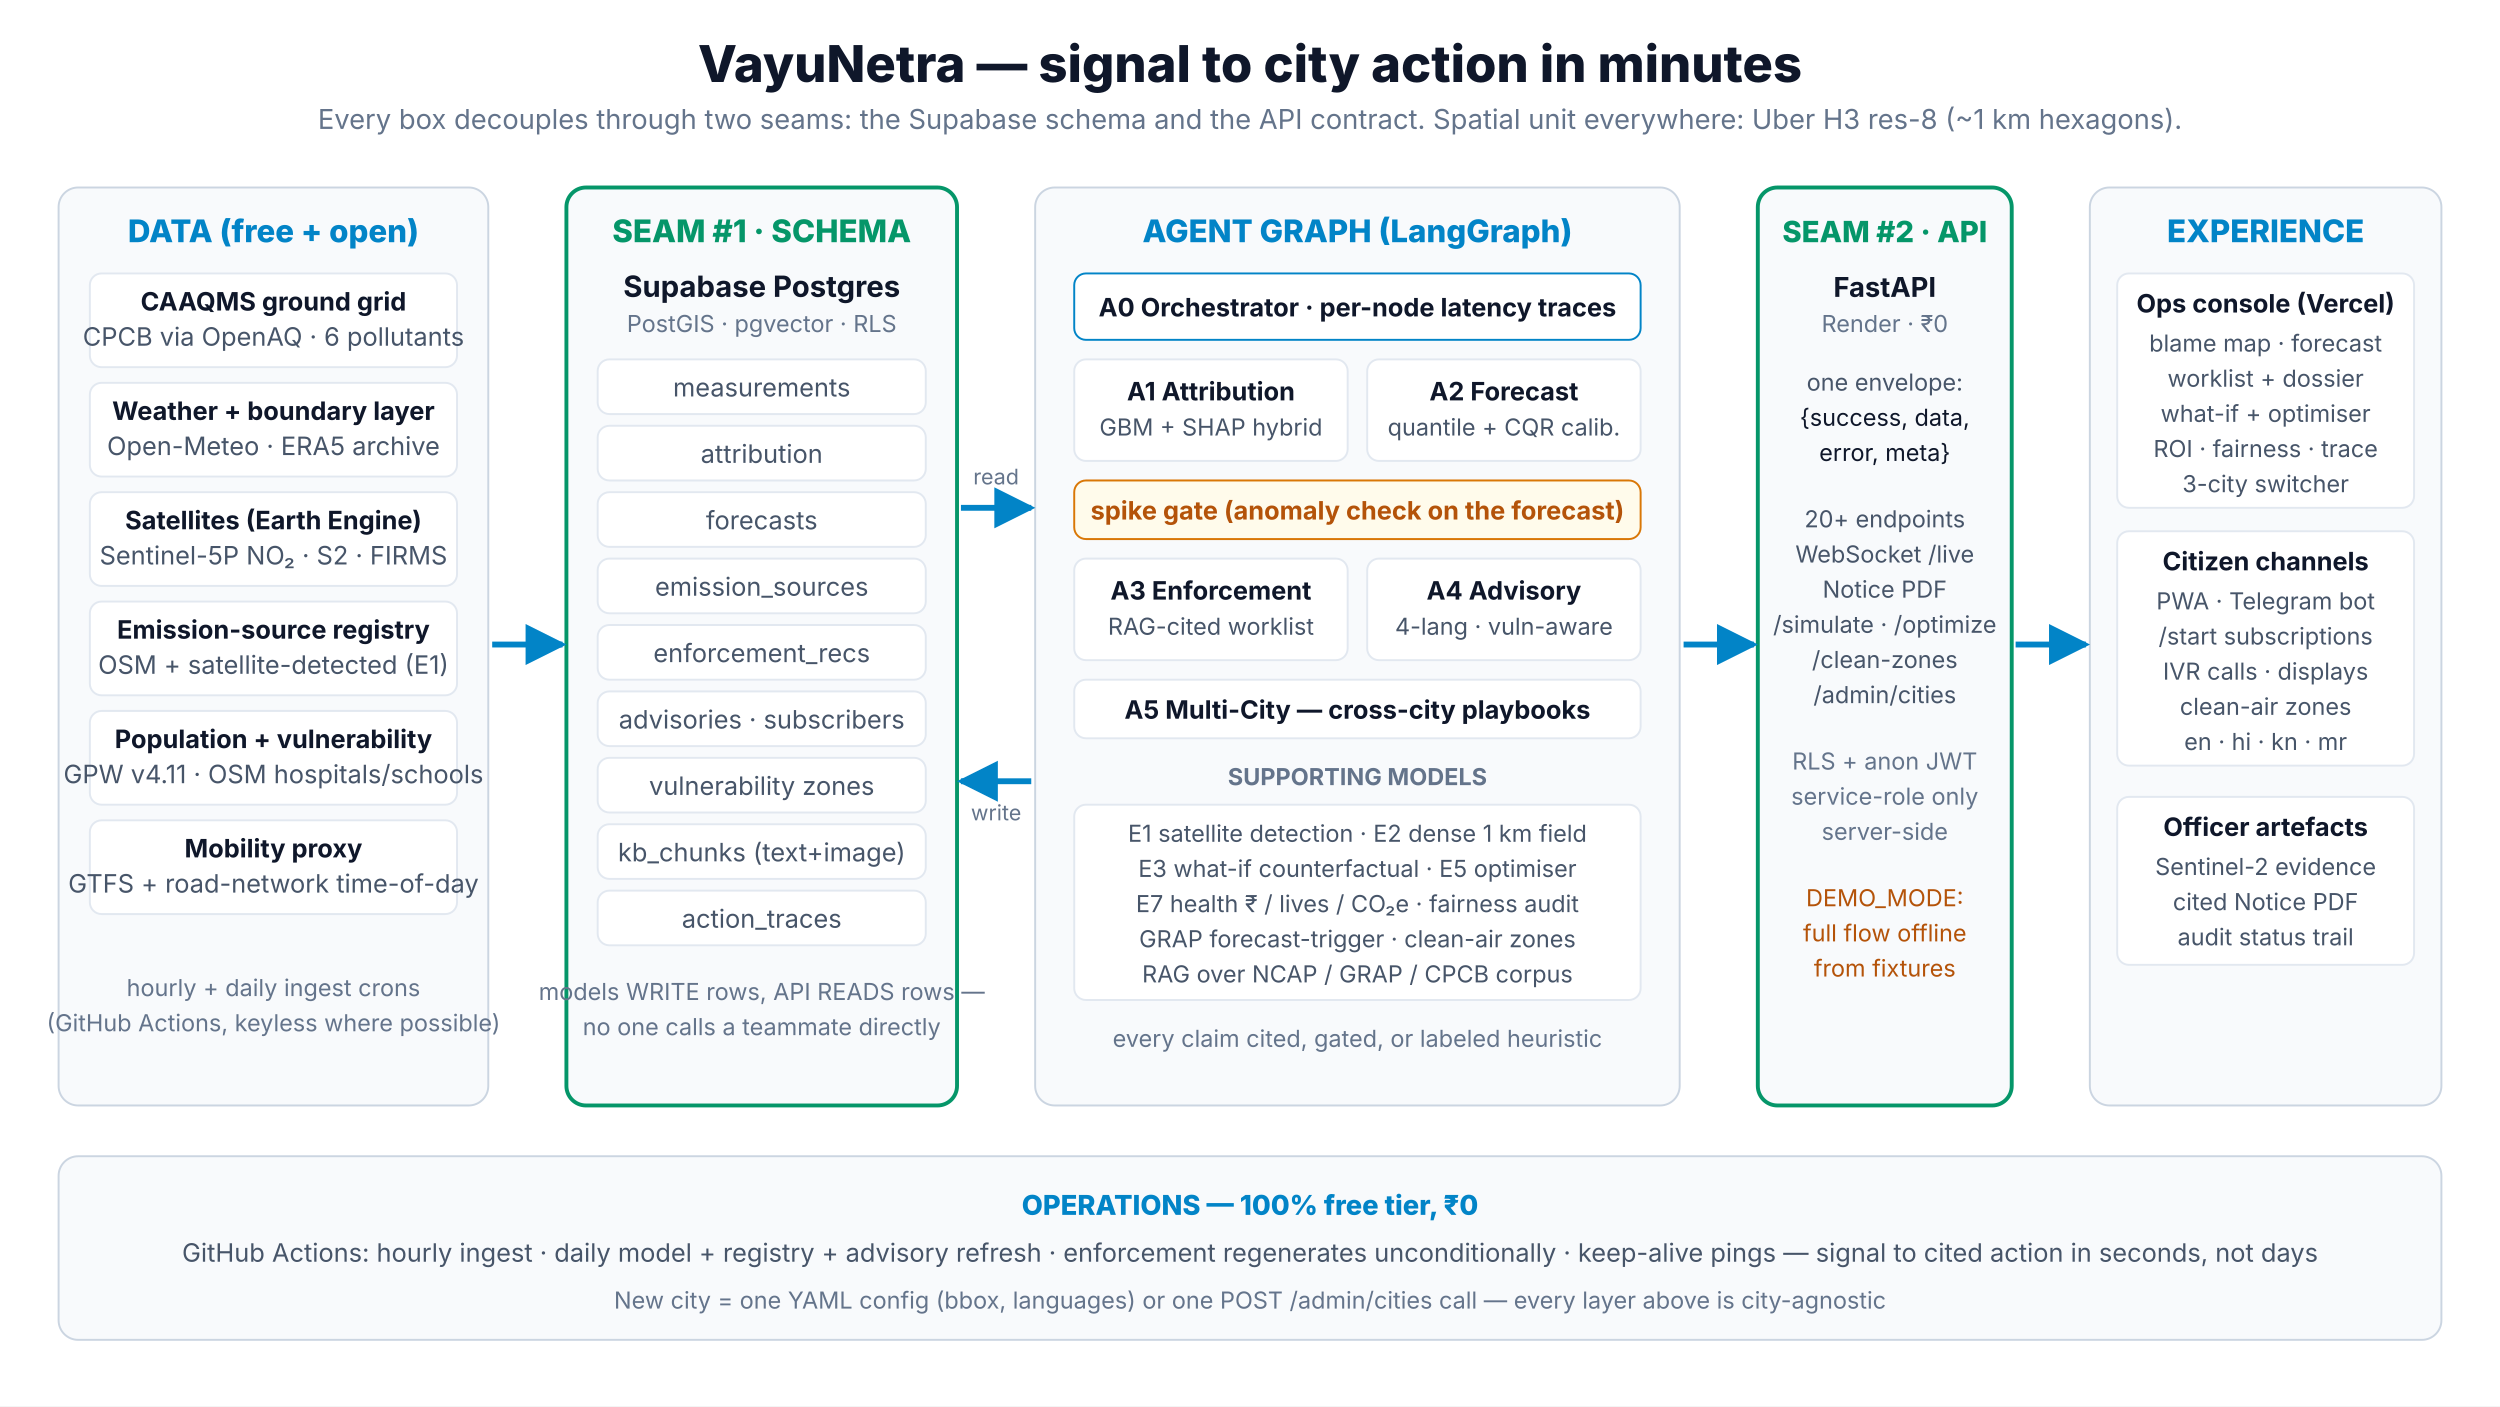
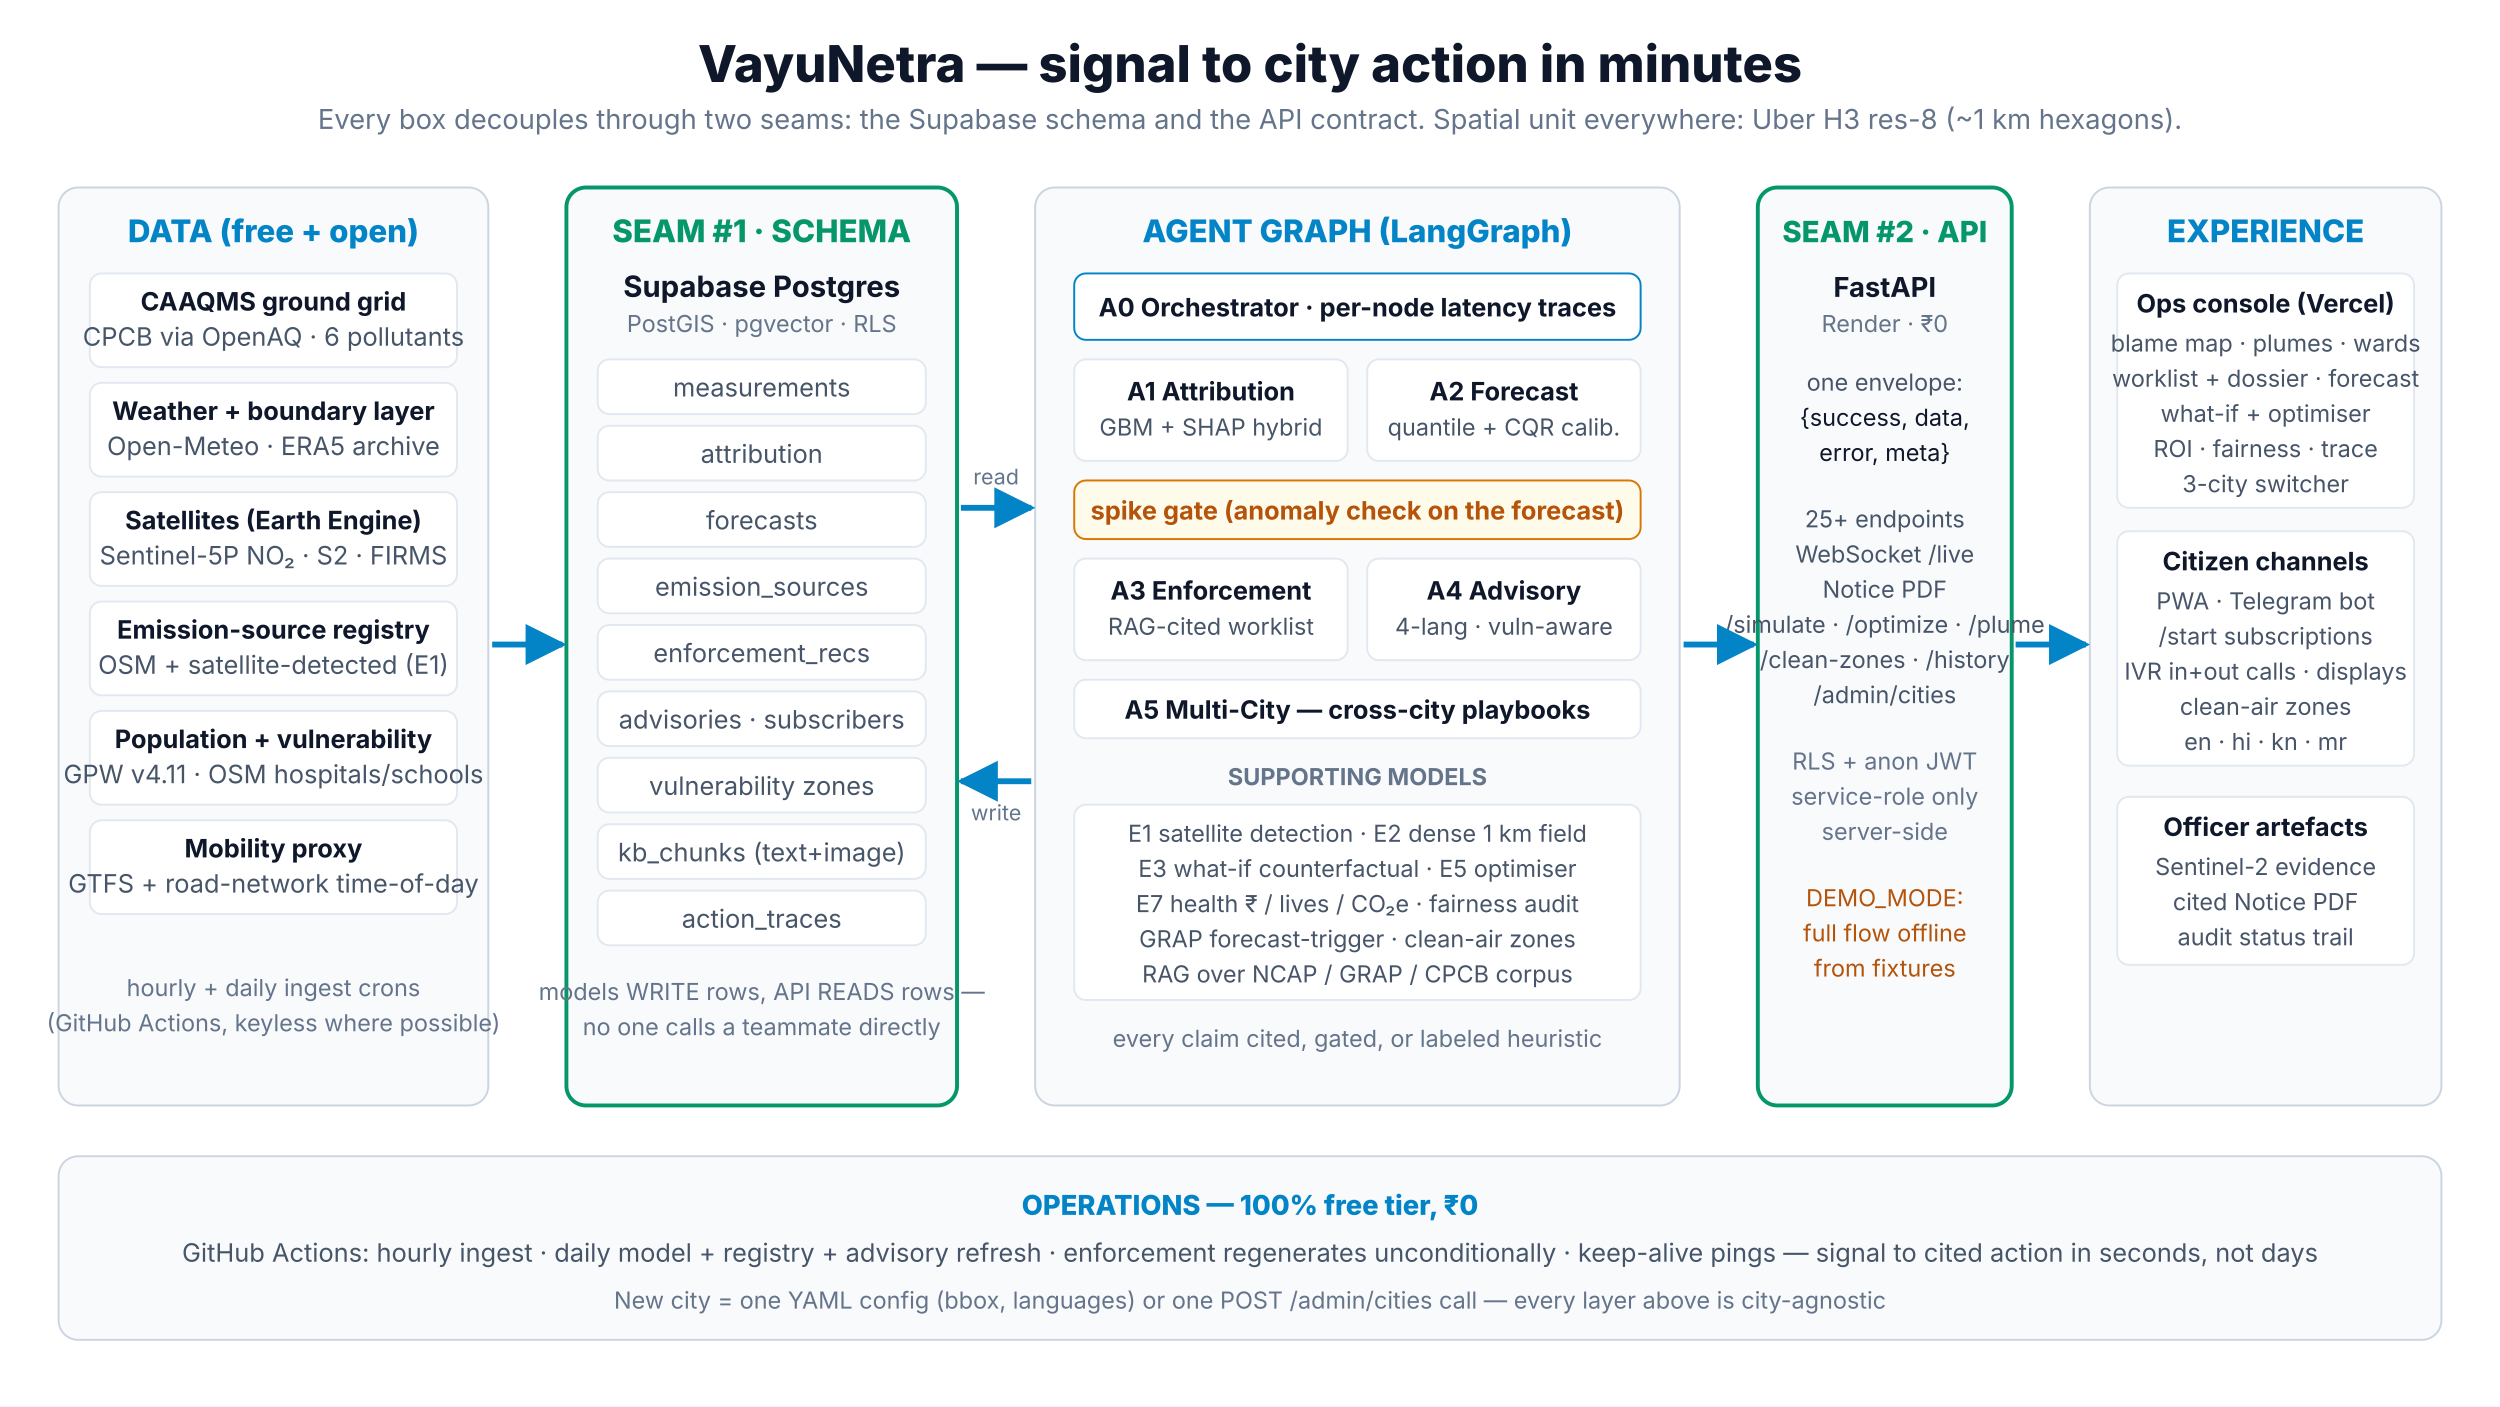
<svg xmlns="http://www.w3.org/2000/svg" viewBox="0 0 1280 720" font-family="Inter, Segoe UI, Arial, sans-serif">
  <defs>
    <marker id="arrL" viewBox="0 0 10 10" refX="9" refY="5" markerWidth="7" markerHeight="7" orient="auto-start-reverse">
      <path d="M 0 0 L 10 5 L 0 10 z" fill="#0284c7" />
    </marker>
  </defs>
  <rect width="1280" height="720" fill="#ffffff" />
  <text x="640" y="42" text-anchor="middle" fill="#0f172a" font-size="26" font-weight="800">VayuNetra — signal to city action in minutes</text>
  <text x="640" y="66" text-anchor="middle" fill="#64748b" font-size="14">Every box decouples through two seams: the Supabase schema and the API contract. Spatial unit everywhere: Uber H3 res-8 (~1 km hexagons).</text>
  <rect x="30" y="96" width="220" height="470" rx="10" fill="#f8fafc" stroke="#cbd5e1" />
  <text x="140" y="124" text-anchor="middle" fill="#0284c7" font-size="16" font-weight="800">DATA (free + open)</text>
  <g fill="#475569" font-size="13">
    <rect x="46" y="140" width="188" height="48" rx="6" fill="#ffffff" stroke="#e2e8f0" />
    <text x="140" y="159" text-anchor="middle" fill="#0f172a" font-weight="700">CAAQMS ground grid</text>
    <text x="140" y="177" text-anchor="middle">CPCB via OpenAQ · 6 pollutants</text>
    <rect x="46" y="196" width="188" height="48" rx="6" fill="#ffffff" stroke="#e2e8f0" />
    <text x="140" y="215" text-anchor="middle" fill="#0f172a" font-weight="700">Weather + boundary layer</text>
    <text x="140" y="233" text-anchor="middle">Open-Meteo · ERA5 archive</text>
    <rect x="46" y="252" width="188" height="48" rx="6" fill="#ffffff" stroke="#e2e8f0" />
    <text x="140" y="271" text-anchor="middle" fill="#0f172a" font-weight="700">Satellites (Earth Engine)</text>
    <text x="140" y="289" text-anchor="middle">Sentinel-5P NO₂ · S2 · FIRMS</text>
    <rect x="46" y="308" width="188" height="48" rx="6" fill="#ffffff" stroke="#e2e8f0" />
    <text x="140" y="327" text-anchor="middle" fill="#0f172a" font-weight="700">Emission-source registry</text>
    <text x="140" y="345" text-anchor="middle">OSM + satellite-detected (E1)</text>
    <rect x="46" y="364" width="188" height="48" rx="6" fill="#ffffff" stroke="#e2e8f0" />
    <text x="140" y="383" text-anchor="middle" fill="#0f172a" font-weight="700">Population + vulnerability</text>
    <text x="140" y="401" text-anchor="middle">GPW v4.11 · OSM hospitals/schools</text>
    <rect x="46" y="420" width="188" height="48" rx="6" fill="#ffffff" stroke="#e2e8f0" />
    <text x="140" y="439" text-anchor="middle" fill="#0f172a" font-weight="700">Mobility proxy</text>
    <text x="140" y="457" text-anchor="middle">GTFS + road-network time-of-day</text>
    <text x="140" y="510" text-anchor="middle" fill="#64748b" font-size="12">hourly + daily ingest crons</text>
    <text x="140" y="528" text-anchor="middle" fill="#64748b" font-size="12">(GitHub Actions, keyless where possible)</text>
  </g>
  <rect x="290" y="96" width="200" height="470" rx="10" fill="#f8fafc" stroke="#059669" stroke-width="2" />
  <text x="390" y="124" text-anchor="middle" fill="#059669" font-size="16" font-weight="800">SEAM #1 · SCHEMA</text>
  <g fill="#475569" font-size="13">
    <text x="390" y="152" text-anchor="middle" fill="#0f172a" font-size="15" font-weight="700">Supabase Postgres</text>
    <text x="390" y="170" text-anchor="middle" fill="#64748b" font-size="12">PostGIS · pgvector · RLS</text>
    <rect x="306" y="184" width="168" height="28" rx="6" fill="#ffffff" stroke="#e2e8f0" />
    <text x="390" y="203" text-anchor="middle">measurements</text>
    <rect x="306" y="218" width="168" height="28" rx="6" fill="#ffffff" stroke="#e2e8f0" />
    <text x="390" y="237" text-anchor="middle">attribution</text>
    <rect x="306" y="252" width="168" height="28" rx="6" fill="#ffffff" stroke="#e2e8f0" />
    <text x="390" y="271" text-anchor="middle">forecasts</text>
    <rect x="306" y="286" width="168" height="28" rx="6" fill="#ffffff" stroke="#e2e8f0" />
    <text x="390" y="305" text-anchor="middle">emission_sources</text>
    <rect x="306" y="320" width="168" height="28" rx="6" fill="#ffffff" stroke="#e2e8f0" />
    <text x="390" y="339" text-anchor="middle">enforcement_recs</text>
    <rect x="306" y="354" width="168" height="28" rx="6" fill="#ffffff" stroke="#e2e8f0" />
    <text x="390" y="373" text-anchor="middle">advisories · subscribers</text>
    <rect x="306" y="388" width="168" height="28" rx="6" fill="#ffffff" stroke="#e2e8f0" />
    <text x="390" y="407" text-anchor="middle">vulnerability zones</text>
    <rect x="306" y="422" width="168" height="28" rx="6" fill="#ffffff" stroke="#e2e8f0" />
    <text x="390" y="441" text-anchor="middle">kb_chunks (text+image)</text>
    <rect x="306" y="456" width="168" height="28" rx="6" fill="#ffffff" stroke="#e2e8f0" />
    <text x="390" y="475" text-anchor="middle">action_traces</text>
    <text x="390" y="512" text-anchor="middle" fill="#64748b" font-size="12">models WRITE rows, API READS rows —</text>
    <text x="390" y="530" text-anchor="middle" fill="#64748b" font-size="12">no one calls a teammate directly</text>
  </g>
  <rect x="530" y="96" width="330" height="470" rx="10" fill="#f8fafc" stroke="#cbd5e1" />
  <text x="695" y="124" text-anchor="middle" fill="#0284c7" font-size="16" font-weight="800">AGENT GRAPH (LangGraph)</text>
  <g fill="#475569" font-size="13">
    <rect x="550" y="140" width="290" height="34" rx="6" fill="#ffffff" stroke="#0284c7" />
    <text x="695" y="162" text-anchor="middle" fill="#0f172a" font-weight="700">A0 Orchestrator · per-node latency traces</text>
    <rect x="550" y="184" width="140" height="52" rx="6" fill="#ffffff" stroke="#e2e8f0" />
    <text x="620" y="205" text-anchor="middle" fill="#0f172a" font-weight="700">A1 Attribution</text>
    <text x="620" y="223" text-anchor="middle" font-size="12">GBM + SHAP hybrid</text>
    <rect x="700" y="184" width="140" height="52" rx="6" fill="#ffffff" stroke="#e2e8f0" />
    <text x="770" y="205" text-anchor="middle" fill="#0f172a" font-weight="700">A2 Forecast</text>
    <text x="770" y="223" text-anchor="middle" font-size="12">quantile + CQR calib.</text>
    <rect x="550" y="246" width="290" height="30" rx="6" fill="#fffbeb" stroke="#d97706" />
    <text x="695" y="266" text-anchor="middle" fill="#b45309" font-weight="700">spike gate (anomaly check on the forecast)</text>
    <rect x="550" y="286" width="140" height="52" rx="6" fill="#ffffff" stroke="#e2e8f0" />
    <text x="620" y="307" text-anchor="middle" fill="#0f172a" font-weight="700">A3 Enforcement</text>
    <text x="620" y="325" text-anchor="middle" font-size="12">RAG-cited worklist</text>
    <rect x="700" y="286" width="140" height="52" rx="6" fill="#ffffff" stroke="#e2e8f0" />
    <text x="770" y="307" text-anchor="middle" fill="#0f172a" font-weight="700">A4 Advisory</text>
    <text x="770" y="325" text-anchor="middle" font-size="12">4-lang · vuln-aware</text>
    <rect x="550" y="348" width="290" height="30" rx="6" fill="#ffffff" stroke="#e2e8f0" />
    <text x="695" y="368" text-anchor="middle" fill="#0f172a" font-weight="700">A5 Multi-City — cross-city playbooks</text>
    <text x="695" y="402" text-anchor="middle" fill="#64748b" font-size="12" font-weight="700">SUPPORTING MODELS</text>
    <rect x="550" y="412" width="290" height="100" rx="6" fill="#ffffff" stroke="#e2e8f0" />
    <text x="695" y="431" text-anchor="middle" font-size="12">E1 satellite detection · E2 dense 1 km field</text>
    <text x="695" y="449" text-anchor="middle" font-size="12">E3 what-if counterfactual · E5 optimiser</text>
    <text x="695" y="467" text-anchor="middle" font-size="12">E7 health ₹ / lives / CO₂e · fairness audit</text>
    <text x="695" y="485" text-anchor="middle" font-size="12">GRAP forecast-trigger · clean-air zones</text>
    <text x="695" y="503" text-anchor="middle" font-size="12">RAG over NCAP / GRAP / CPCB corpus</text>
    <text x="695" y="536" text-anchor="middle" fill="#64748b" font-size="12">every claim cited, gated, or labeled heuristic</text>
  </g>
  <rect x="900" y="96" width="130" height="470" rx="10" fill="#f8fafc" stroke="#059669" stroke-width="2" />
  <text x="965" y="124" text-anchor="middle" fill="#059669" font-size="15" font-weight="800">SEAM #2 · API</text>
  <g fill="#475569" font-size="12">
    <text x="965" y="152" text-anchor="middle" fill="#0f172a" font-size="14" font-weight="700">FastAPI</text>
    <text x="965" y="170" text-anchor="middle" fill="#64748b">Render · ₹0</text>
    <text x="965" y="200" text-anchor="middle">one envelope:</text>
    <text x="965" y="218" text-anchor="middle" fill="#0f172a">{success, data,</text>
    <text x="965" y="236" text-anchor="middle" fill="#0f172a">error, meta}</text>
-     <text x="965" y="270" text-anchor="middle">20+ endpoints</text>
+     <text x="965" y="270" text-anchor="middle">25+ endpoints</text>
    <text x="965" y="288" text-anchor="middle">WebSocket /live</text>
    <text x="965" y="306" text-anchor="middle">Notice PDF</text>
-     <text x="965" y="324" text-anchor="middle">/simulate · /optimize</text>
-     <text x="965" y="342" text-anchor="middle">/clean-zones</text>
+     <text x="965" y="324" text-anchor="middle">/simulate · /optimize · /plume</text>
+     <text x="965" y="342" text-anchor="middle">/clean-zones · /history</text>
    <text x="965" y="360" text-anchor="middle">/admin/cities</text>
    <text x="965" y="394" text-anchor="middle" fill="#64748b">RLS + anon JWT</text>
    <text x="965" y="412" text-anchor="middle" fill="#64748b">service-role only</text>
    <text x="965" y="430" text-anchor="middle" fill="#64748b">server-side</text>
    <text x="965" y="464" text-anchor="middle" fill="#b45309">DEMO_MODE:</text>
    <text x="965" y="482" text-anchor="middle" fill="#b45309">full flow offline</text>
    <text x="965" y="500" text-anchor="middle" fill="#b45309">from fixtures</text>
  </g>
  <rect x="1070" y="96" width="180" height="470" rx="10" fill="#f8fafc" stroke="#cbd5e1" />
  <text x="1160" y="124" text-anchor="middle" fill="#0284c7" font-size="16" font-weight="800">EXPERIENCE</text>
  <g fill="#475569" font-size="12">
    <rect x="1084" y="140" width="152" height="120" rx="6" fill="#ffffff" stroke="#e2e8f0" />
    <text x="1160" y="160" text-anchor="middle" fill="#0f172a" font-size="13" font-weight="700">Ops console (Vercel)</text>
-     <text x="1160" y="180" text-anchor="middle">blame map · forecast</text>
-     <text x="1160" y="198" text-anchor="middle">worklist + dossier</text>
+     <text x="1160" y="180" text-anchor="middle">blame map · plumes · wards</text>
+     <text x="1160" y="198" text-anchor="middle">worklist + dossier · forecast</text>
    <text x="1160" y="216" text-anchor="middle">what-if + optimiser</text>
    <text x="1160" y="234" text-anchor="middle">ROI · fairness · trace</text>
    <text x="1160" y="252" text-anchor="middle">3-city switcher</text>
    <rect x="1084" y="272" width="152" height="120" rx="6" fill="#ffffff" stroke="#e2e8f0" />
    <text x="1160" y="292" text-anchor="middle" fill="#0f172a" font-size="13" font-weight="700">Citizen channels</text>
    <text x="1160" y="312" text-anchor="middle">PWA · Telegram bot</text>
    <text x="1160" y="330" text-anchor="middle">/start subscriptions</text>
-     <text x="1160" y="348" text-anchor="middle">IVR calls · displays</text>
+     <text x="1160" y="348" text-anchor="middle">IVR in+out calls · displays</text>
    <text x="1160" y="366" text-anchor="middle">clean-air zones</text>
    <text x="1160" y="384" text-anchor="middle">en · hi · kn · mr</text>
    <rect x="1084" y="408" width="152" height="86" rx="6" fill="#ffffff" stroke="#e2e8f0" />
    <text x="1160" y="428" text-anchor="middle" fill="#0f172a" font-size="13" font-weight="700">Officer artefacts</text>
    <text x="1160" y="448" text-anchor="middle">Sentinel-2 evidence</text>
    <text x="1160" y="466" text-anchor="middle">cited Notice PDF</text>
    <text x="1160" y="484" text-anchor="middle">audit status trail</text>
  </g>
  <line x1="252" y1="330" x2="288" y2="330" stroke="#0284c7" stroke-width="3" marker-end="url(#arrL)" />
  <line x1="492" y1="260" x2="528" y2="260" stroke="#0284c7" stroke-width="3" marker-end="url(#arrL)" />
  <line x1="528" y1="400" x2="492" y2="400" stroke="#0284c7" stroke-width="3" marker-end="url(#arrL)" />
  <text x="510" y="248" text-anchor="middle" fill="#64748b" font-size="11">read</text>
  <text x="510" y="420" text-anchor="middle" fill="#64748b" font-size="11">write</text>
  <line x1="862" y1="330" x2="898" y2="330" stroke="#0284c7" stroke-width="3" marker-end="url(#arrL)" />
  <line x1="1032" y1="330" x2="1068" y2="330" stroke="#0284c7" stroke-width="3" marker-end="url(#arrL)" />
  <rect x="30" y="592" width="1220" height="94" rx="10" fill="#f8fafc" stroke="#cbd5e1" />
  <text x="640" y="622" text-anchor="middle" fill="#0284c7" font-size="14" font-weight="800">OPERATIONS — 100% free tier, ₹0</text>
  <text x="640" y="646" text-anchor="middle" fill="#475569" font-size="13">GitHub Actions: hourly ingest · daily model + registry + advisory refresh · enforcement regenerates unconditionally · keep-alive pings — signal to cited action in seconds, not days</text>
  <text x="640" y="670" text-anchor="middle" fill="#64748b" font-size="12">New city = one YAML config (bbox, languages) or one POST /admin/cities call — every layer above is city-agnostic</text>
</svg>
